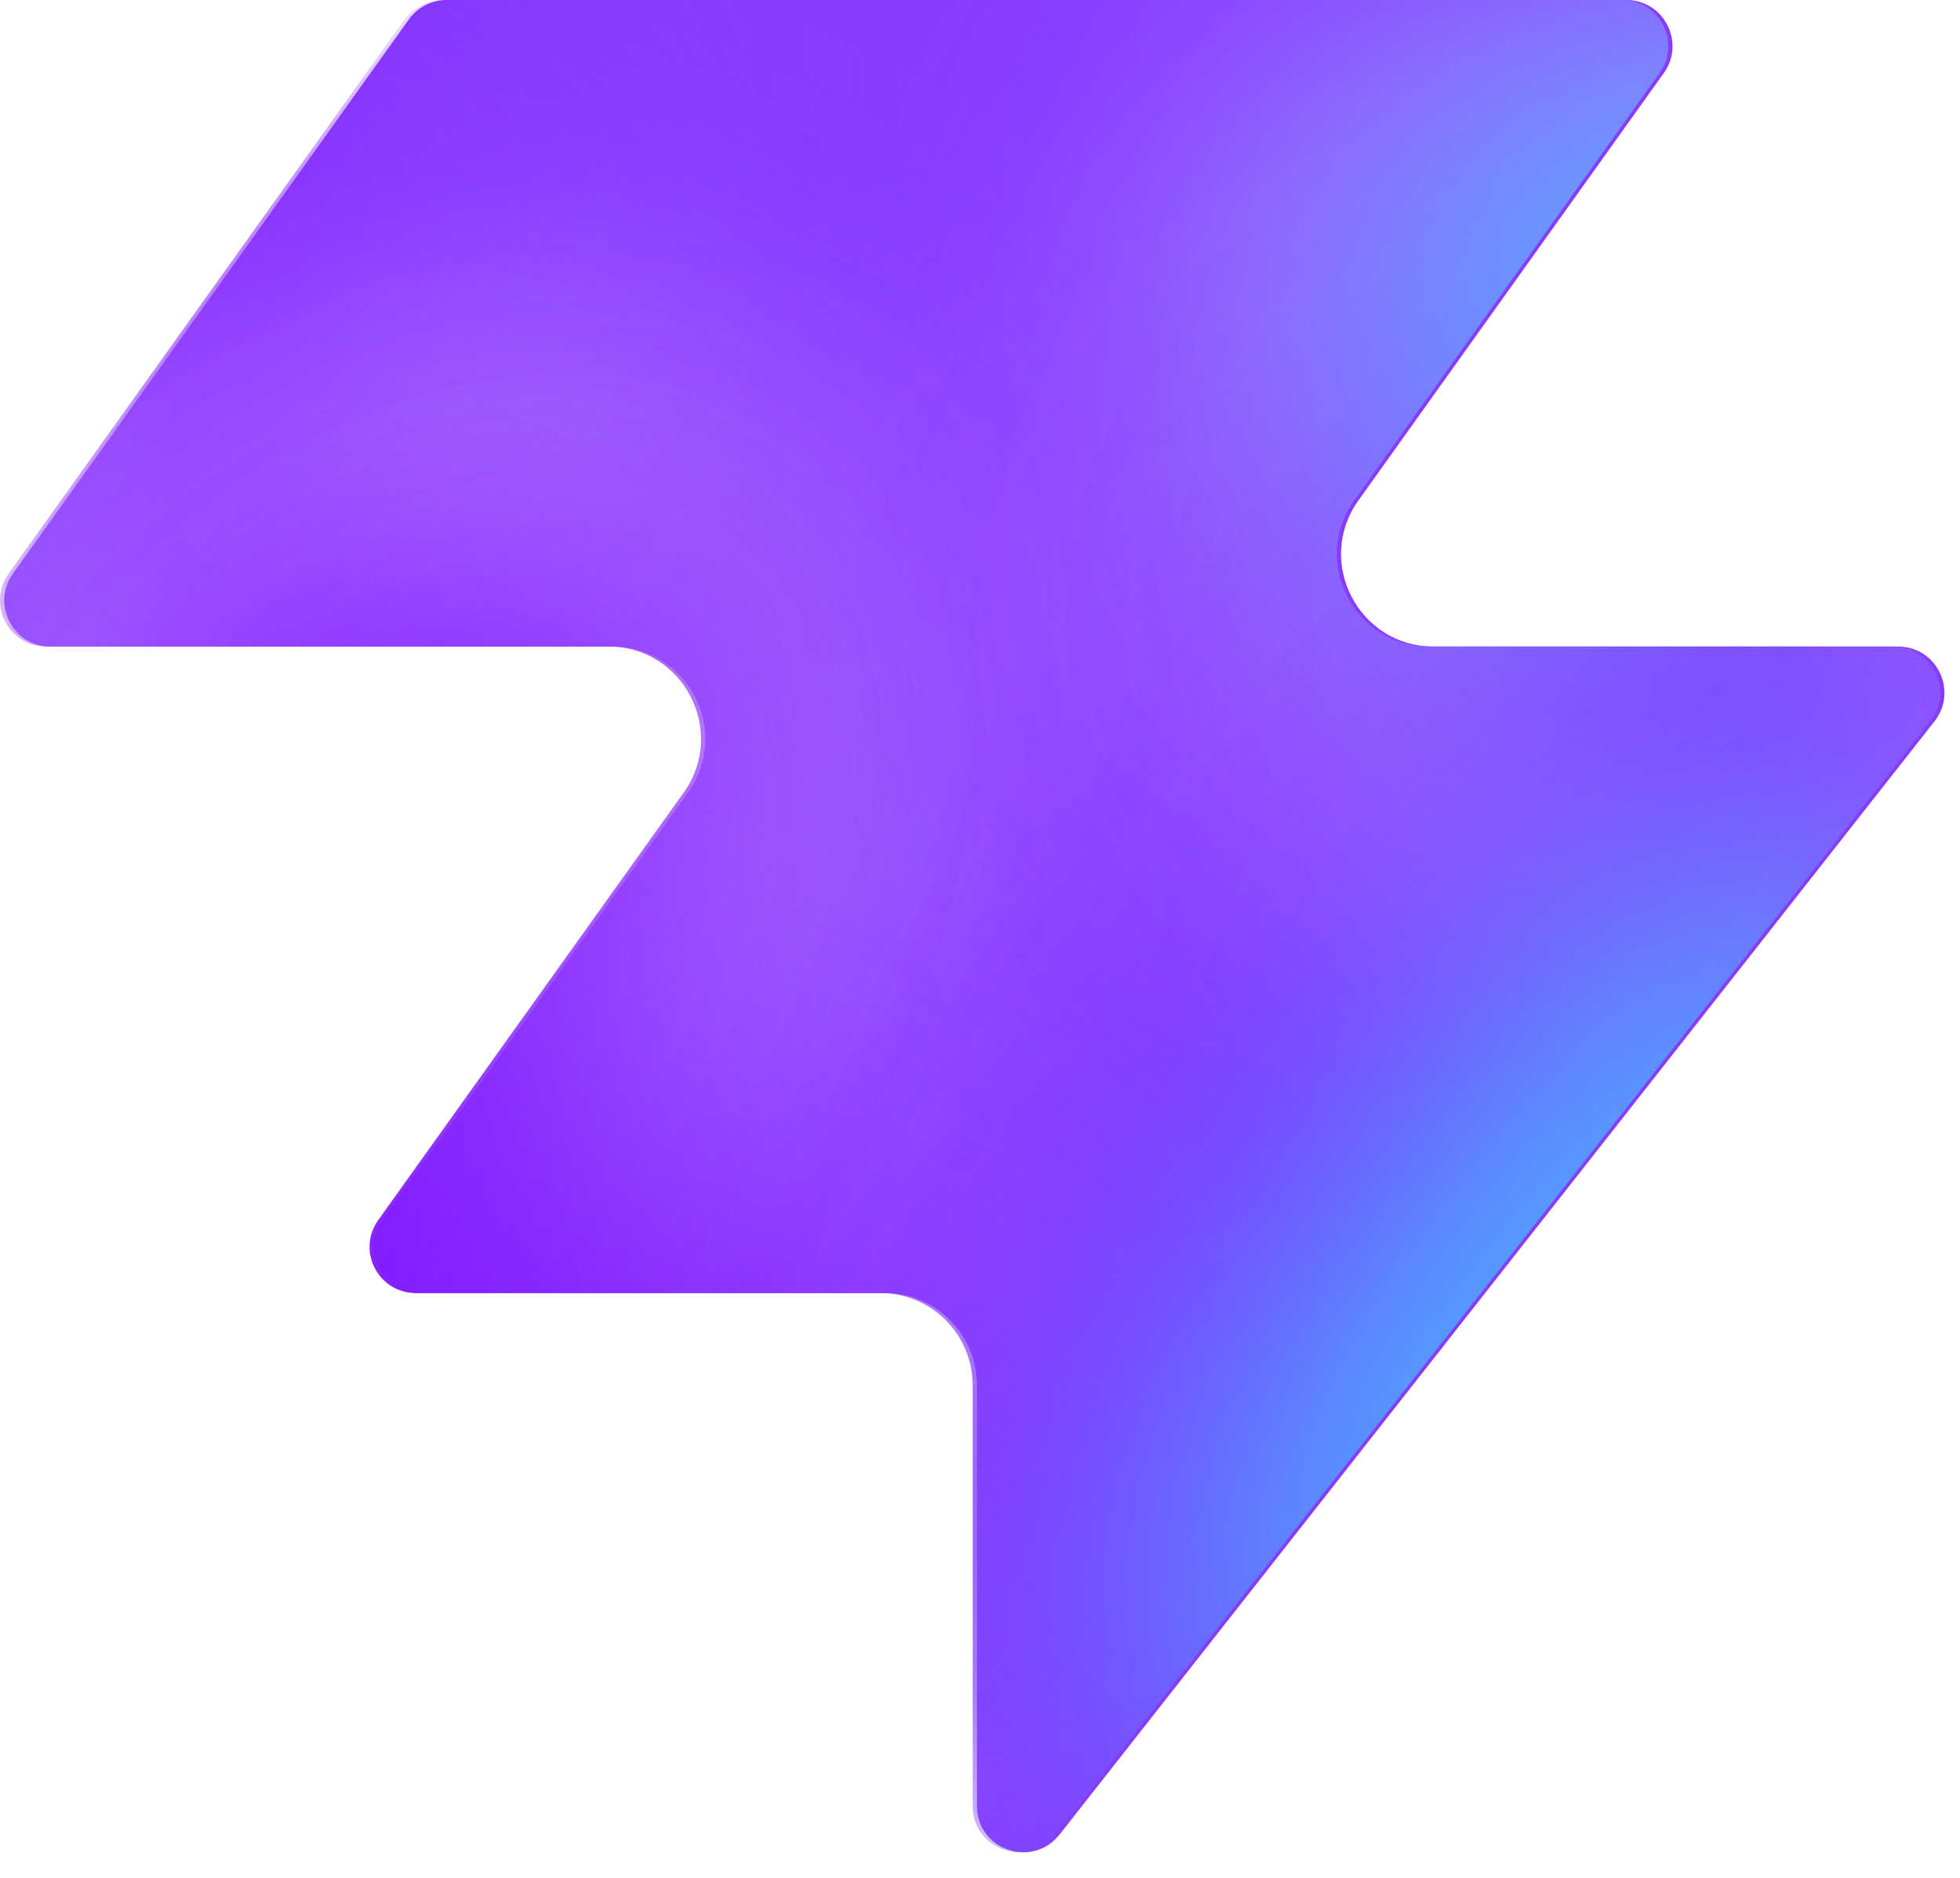
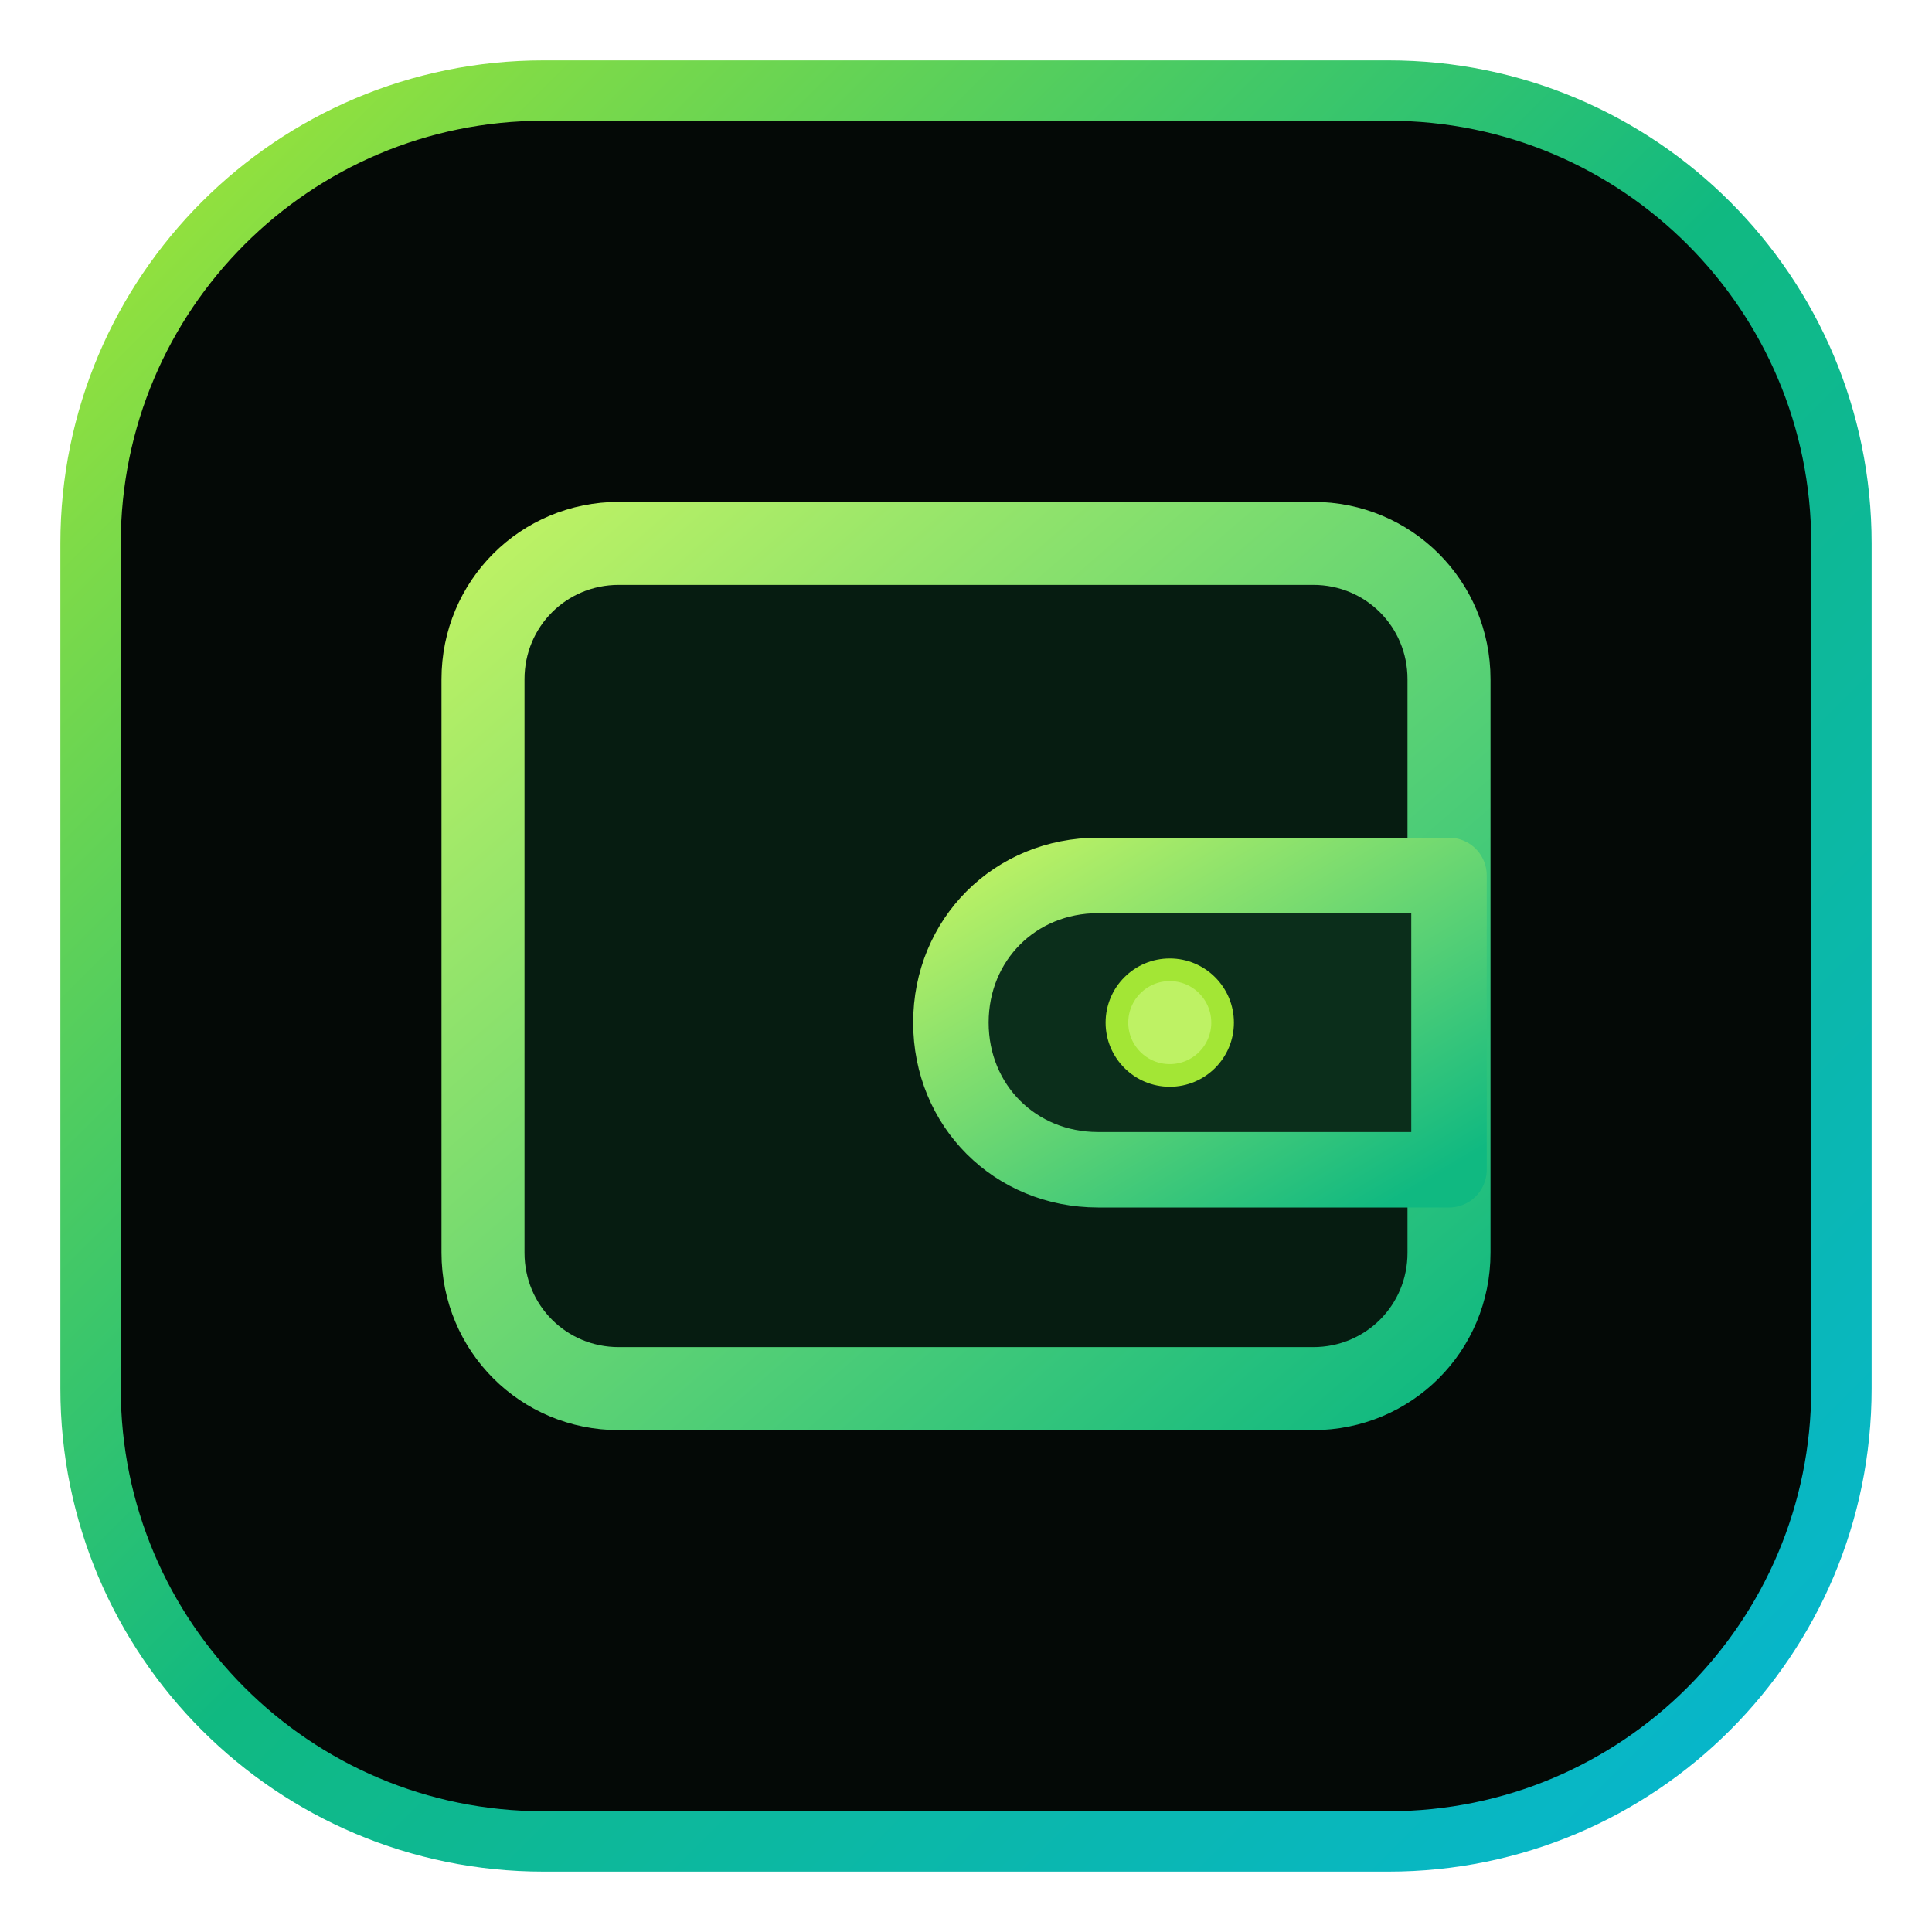
- <svg xmlns="http://www.w3.org/2000/svg" width="48" height="46" fill="none" viewBox="0 0 48 46">
-   <path fill="#863bff" d="M25.946 44.938c-.664.845-2.021.375-2.021-.698V33.937a2.26 2.26 0 0 0-2.262-2.262H10.287c-.92 0-1.456-1.04-.92-1.788l7.48-10.471c1.07-1.497 0-3.578-1.842-3.578H1.237c-.92 0-1.456-1.04-.92-1.788L10.013.474c.214-.297.556-.474.92-.474h28.894c.92 0 1.456 1.04.92 1.788l-7.48 10.471c-1.07 1.498 0 3.579 1.842 3.579h11.377c.943 0 1.473 1.088.89 1.83L25.947 44.94z" style="fill:#863bff;fill:color(display-p3 .525 .23 1);fill-opacity:1" />
-   <mask id="a" width="48" height="46" x="0" y="0" maskUnits="userSpaceOnUse" style="mask-type:alpha">
-     <path fill="#000" d="M25.842 44.938c-.664.844-2.021.375-2.021-.698V33.937a2.26 2.26 0 0 0-2.262-2.262H10.183c-.92 0-1.456-1.04-.92-1.788l7.48-10.471c1.07-1.498 0-3.579-1.842-3.579H1.133c-.92 0-1.456-1.04-.92-1.787L9.91.473c.214-.297.556-.474.92-.474h28.894c.92 0 1.456 1.04.92 1.788l-7.48 10.471c-1.07 1.498 0 3.578 1.842 3.578h11.377c.943 0 1.473 1.088.89 1.832L25.843 44.94z" style="fill:#000;fill-opacity:1" />
-   </mask>
-   <g mask="url(#a)">
-     <g filter="url(#b)">
-       <ellipse cx="5.508" cy="14.704" fill="#ede6ff" rx="5.508" ry="14.704" style="fill:#ede6ff;fill:color(display-p3 .927 .903 1);fill-opacity:1" transform="matrix(.00324 1 1 -.00324 -4.47 31.516)" />
-     </g>
-     <g filter="url(#c)">
-       <ellipse cx="10.399" cy="29.851" fill="#ede6ff" rx="10.399" ry="29.851" style="fill:#ede6ff;fill:color(display-p3 .927 .903 1);fill-opacity:1" transform="matrix(.00324 1 1 -.00324 -39.328 7.883)" />
-     </g>
-     <g filter="url(#d)">
-       <ellipse cx="5.508" cy="30.487" fill="#7e14ff" rx="5.508" ry="30.487" style="fill:#7e14ff;fill:color(display-p3 .492 .077 1);fill-opacity:1" transform="rotate(89.814 -25.913 -14.639)scale(1 -1)" />
-     </g>
-     <g filter="url(#e)">
-       <ellipse cx="5.508" cy="30.599" fill="#7e14ff" rx="5.508" ry="30.599" style="fill:#7e14ff;fill:color(display-p3 .492 .077 1);fill-opacity:1" transform="rotate(89.814 -32.644 -3.334)scale(1 -1)" />
-     </g>
-     <g filter="url(#f)">
-       <ellipse cx="5.508" cy="30.599" fill="#7e14ff" rx="5.508" ry="30.599" style="fill:#7e14ff;fill:color(display-p3 .492 .077 1);fill-opacity:1" transform="matrix(.00324 1 1 -.00324 -34.34 30.47)" />
-     </g>
-     <g filter="url(#g)">
-       <ellipse cx="14.072" cy="22.078" fill="#ede6ff" rx="14.072" ry="22.078" style="fill:#ede6ff;fill:color(display-p3 .927 .903 1);fill-opacity:1" transform="rotate(93.35 24.506 48.493)scale(-1 1)" />
-     </g>
-     <g filter="url(#h)">
-       <ellipse cx="3.47" cy="21.501" fill="#7e14ff" rx="3.47" ry="21.501" style="fill:#7e14ff;fill:color(display-p3 .492 .077 1);fill-opacity:1" transform="rotate(89.009 28.708 47.59)scale(-1 1)" />
-     </g>
-     <g filter="url(#i)">
-       <ellipse cx="3.47" cy="21.501" fill="#7e14ff" rx="3.47" ry="21.501" style="fill:#7e14ff;fill:color(display-p3 .492 .077 1);fill-opacity:1" transform="rotate(89.009 28.708 47.59)scale(-1 1)" />
-     </g>
-     <g filter="url(#j)">
-       <ellipse cx=".387" cy="8.972" fill="#7e14ff" rx="4.407" ry="29.108" style="fill:#7e14ff;fill:color(display-p3 .492 .077 1);fill-opacity:1" transform="rotate(39.51 .387 8.972)" />
-     </g>
-     <g filter="url(#k)">
-       <ellipse cx="47.523" cy="-6.092" fill="#7e14ff" rx="4.407" ry="29.108" style="fill:#7e14ff;fill:color(display-p3 .492 .077 1);fill-opacity:1" transform="rotate(37.892 47.523 -6.092)" />
-     </g>
-     <g filter="url(#l)">
-       <ellipse cx="41.412" cy="6.333" fill="#47bfff" rx="5.971" ry="9.665" style="fill:#47bfff;fill:color(display-p3 .28 .748 1);fill-opacity:1" transform="rotate(37.892 41.412 6.333)" />
-     </g>
-     <g filter="url(#m)">
-       <ellipse cx="-1.879" cy="38.332" fill="#7e14ff" rx="4.407" ry="29.108" style="fill:#7e14ff;fill:color(display-p3 .492 .077 1);fill-opacity:1" transform="rotate(37.892 -1.88 38.332)" />
-     </g>
-     <g filter="url(#n)">
-       <ellipse cx="-1.879" cy="38.332" fill="#7e14ff" rx="4.407" ry="29.108" style="fill:#7e14ff;fill:color(display-p3 .492 .077 1);fill-opacity:1" transform="rotate(37.892 -1.88 38.332)" />
-     </g>
-     <g filter="url(#o)">
-       <ellipse cx="35.651" cy="29.907" fill="#7e14ff" rx="4.407" ry="29.108" style="fill:#7e14ff;fill:color(display-p3 .492 .077 1);fill-opacity:1" transform="rotate(37.892 35.651 29.907)" />
-     </g>
-     <g filter="url(#p)">
-       <ellipse cx="38.418" cy="32.4" fill="#47bfff" rx="5.971" ry="15.297" style="fill:#47bfff;fill:color(display-p3 .28 .748 1);fill-opacity:1" transform="rotate(37.892 38.418 32.4)" />
-     </g>
-   </g>
+ <svg xmlns="http://www.w3.org/2000/svg" viewBox="0 0 512 512" width="512" height="512">
  <defs>
-     <filter id="b" width="60.045" height="41.654" x="-19.77" y="16.149" color-interpolation-filters="sRGB" filterUnits="userSpaceOnUse">
-       <feFlood flood-opacity="0" result="BackgroundImageFix" />
-       <feBlend in="SourceGraphic" in2="BackgroundImageFix" result="shape" />
-       <feGaussianBlur result="effect1_foregroundBlur_2002_17158" stdDeviation="7.659" />
-     </filter>
-     <filter id="c" width="90.34" height="51.437" x="-54.613" y="-7.533" color-interpolation-filters="sRGB" filterUnits="userSpaceOnUse">
-       <feFlood flood-opacity="0" result="BackgroundImageFix" />
-       <feBlend in="SourceGraphic" in2="BackgroundImageFix" result="shape" />
-       <feGaussianBlur result="effect1_foregroundBlur_2002_17158" stdDeviation="7.659" />
-     </filter>
-     <filter id="d" width="79.355" height="29.4" x="-49.64" y="2.03" color-interpolation-filters="sRGB" filterUnits="userSpaceOnUse">
-       <feFlood flood-opacity="0" result="BackgroundImageFix" />
-       <feBlend in="SourceGraphic" in2="BackgroundImageFix" result="shape" />
-       <feGaussianBlur result="effect1_foregroundBlur_2002_17158" stdDeviation="4.596" />
-     </filter>
-     <filter id="e" width="79.579" height="29.4" x="-45.045" y="20.029" color-interpolation-filters="sRGB" filterUnits="userSpaceOnUse">
-       <feFlood flood-opacity="0" result="BackgroundImageFix" />
-       <feBlend in="SourceGraphic" in2="BackgroundImageFix" result="shape" />
-       <feGaussianBlur result="effect1_foregroundBlur_2002_17158" stdDeviation="4.596" />
-     </filter>
-     <filter id="f" width="79.579" height="29.4" x="-43.513" y="21.178" color-interpolation-filters="sRGB" filterUnits="userSpaceOnUse">
-       <feFlood flood-opacity="0" result="BackgroundImageFix" />
-       <feBlend in="SourceGraphic" in2="BackgroundImageFix" result="shape" />
-       <feGaussianBlur result="effect1_foregroundBlur_2002_17158" stdDeviation="4.596" />
-     </filter>
-     <filter id="g" width="74.749" height="58.852" x="15.756" y="-17.901" color-interpolation-filters="sRGB" filterUnits="userSpaceOnUse">
-       <feFlood flood-opacity="0" result="BackgroundImageFix" />
-       <feBlend in="SourceGraphic" in2="BackgroundImageFix" result="shape" />
-       <feGaussianBlur result="effect1_foregroundBlur_2002_17158" stdDeviation="7.659" />
-     </filter>
-     <filter id="h" width="61.377" height="25.362" x="23.548" y="2.284" color-interpolation-filters="sRGB" filterUnits="userSpaceOnUse">
-       <feFlood flood-opacity="0" result="BackgroundImageFix" />
-       <feBlend in="SourceGraphic" in2="BackgroundImageFix" result="shape" />
-       <feGaussianBlur result="effect1_foregroundBlur_2002_17158" stdDeviation="4.596" />
-     </filter>
-     <filter id="i" width="61.377" height="25.362" x="23.548" y="2.284" color-interpolation-filters="sRGB" filterUnits="userSpaceOnUse">
-       <feFlood flood-opacity="0" result="BackgroundImageFix" />
-       <feBlend in="SourceGraphic" in2="BackgroundImageFix" result="shape" />
-       <feGaussianBlur result="effect1_foregroundBlur_2002_17158" stdDeviation="4.596" />
-     </filter>
-     <filter id="j" width="56.045" height="63.649" x="-27.636" y="-22.853" color-interpolation-filters="sRGB" filterUnits="userSpaceOnUse">
-       <feFlood flood-opacity="0" result="BackgroundImageFix" />
-       <feBlend in="SourceGraphic" in2="BackgroundImageFix" result="shape" />
-       <feGaussianBlur result="effect1_foregroundBlur_2002_17158" stdDeviation="4.596" />
-     </filter>
-     <filter id="k" width="54.814" height="64.646" x="20.116" y="-38.415" color-interpolation-filters="sRGB" filterUnits="userSpaceOnUse">
-       <feFlood flood-opacity="0" result="BackgroundImageFix" />
-       <feBlend in="SourceGraphic" in2="BackgroundImageFix" result="shape" />
-       <feGaussianBlur result="effect1_foregroundBlur_2002_17158" stdDeviation="4.596" />
-     </filter>
-     <filter id="l" width="33.541" height="35.313" x="24.641" y="-11.323" color-interpolation-filters="sRGB" filterUnits="userSpaceOnUse">
-       <feFlood flood-opacity="0" result="BackgroundImageFix" />
-       <feBlend in="SourceGraphic" in2="BackgroundImageFix" result="shape" />
-       <feGaussianBlur result="effect1_foregroundBlur_2002_17158" stdDeviation="4.596" />
-     </filter>
-     <filter id="m" width="54.814" height="64.646" x="-29.286" y="6.009" color-interpolation-filters="sRGB" filterUnits="userSpaceOnUse">
-       <feFlood flood-opacity="0" result="BackgroundImageFix" />
-       <feBlend in="SourceGraphic" in2="BackgroundImageFix" result="shape" />
-       <feGaussianBlur result="effect1_foregroundBlur_2002_17158" stdDeviation="4.596" />
-     </filter>
-     <filter id="n" width="54.814" height="64.646" x="-29.286" y="6.009" color-interpolation-filters="sRGB" filterUnits="userSpaceOnUse">
-       <feFlood flood-opacity="0" result="BackgroundImageFix" />
-       <feBlend in="SourceGraphic" in2="BackgroundImageFix" result="shape" />
-       <feGaussianBlur result="effect1_foregroundBlur_2002_17158" stdDeviation="4.596" />
-     </filter>
-     <filter id="o" width="54.814" height="64.646" x="8.244" y="-2.416" color-interpolation-filters="sRGB" filterUnits="userSpaceOnUse">
-       <feFlood flood-opacity="0" result="BackgroundImageFix" />
-       <feBlend in="SourceGraphic" in2="BackgroundImageFix" result="shape" />
-       <feGaussianBlur result="effect1_foregroundBlur_2002_17158" stdDeviation="4.596" />
-     </filter>
-     <filter id="p" width="39.409" height="43.623" x="18.713" y="10.588" color-interpolation-filters="sRGB" filterUnits="userSpaceOnUse">
-       <feFlood flood-opacity="0" result="BackgroundImageFix" />
-       <feBlend in="SourceGraphic" in2="BackgroundImageFix" result="shape" />
-       <feGaussianBlur result="effect1_foregroundBlur_2002_17158" stdDeviation="4.596" />
+     <linearGradient id="sw-border-grad" x1="0%" y1="0%" x2="100%" y2="100%">
+       <stop offset="0%" stop-color="#a3e635" />
+       <stop offset="50%" stop-color="#10b981" />
+       <stop offset="100%" stop-color="#06b6d4" />
+     </linearGradient>
+     <linearGradient id="sw-wallet-grad" x1="0%" y1="0%" x2="100%" y2="100%">
+       <stop offset="0%" stop-color="#bef264" />
+       <stop offset="100%" stop-color="#10b981" />
+     </linearGradient>
+     <filter id="sw-glow" x="-20%" y="-20%" width="140%" height="140%">
+       <feGaussianBlur stdDeviation="12" result="blur" />
+       <feComposite in="SourceGraphic" in2="blur" operator="over" />
    </filter>
  </defs>
+   <rect x="24" y="24" width="464" height="464" rx="120" fill="#040906" stroke="url(#sw-border-grad)" stroke-width="16" />
+   <g transform="translate(106, 116)" stroke="url(#sw-wallet-grad)" stroke-width="22" stroke-linecap="round" stroke-linejoin="round" fill="none">
+     <path d="M22 64 C22 44, 38 28, 58 28 L242 28 C262 28, 278 44, 278 64 L278 216 C278 236, 262 252, 242 252 L58 252 C38 252, 22 236, 22 216 Z" fill="#061c11" />
+     <path d="M22 92 L278 92" />
+     <path d="M185 116 L278 116 L278 194 L185 194 C163 194, 146 177, 146 155 C146 133, 163 116, 185 116 Z" fill="#0b2e1b" stroke="url(#sw-wallet-grad)" stroke-width="20" />
+     <circle cx="204" cy="155" r="14" fill="#bef264" stroke="#a3e635" stroke-width="6" />
+   </g>
</svg>
